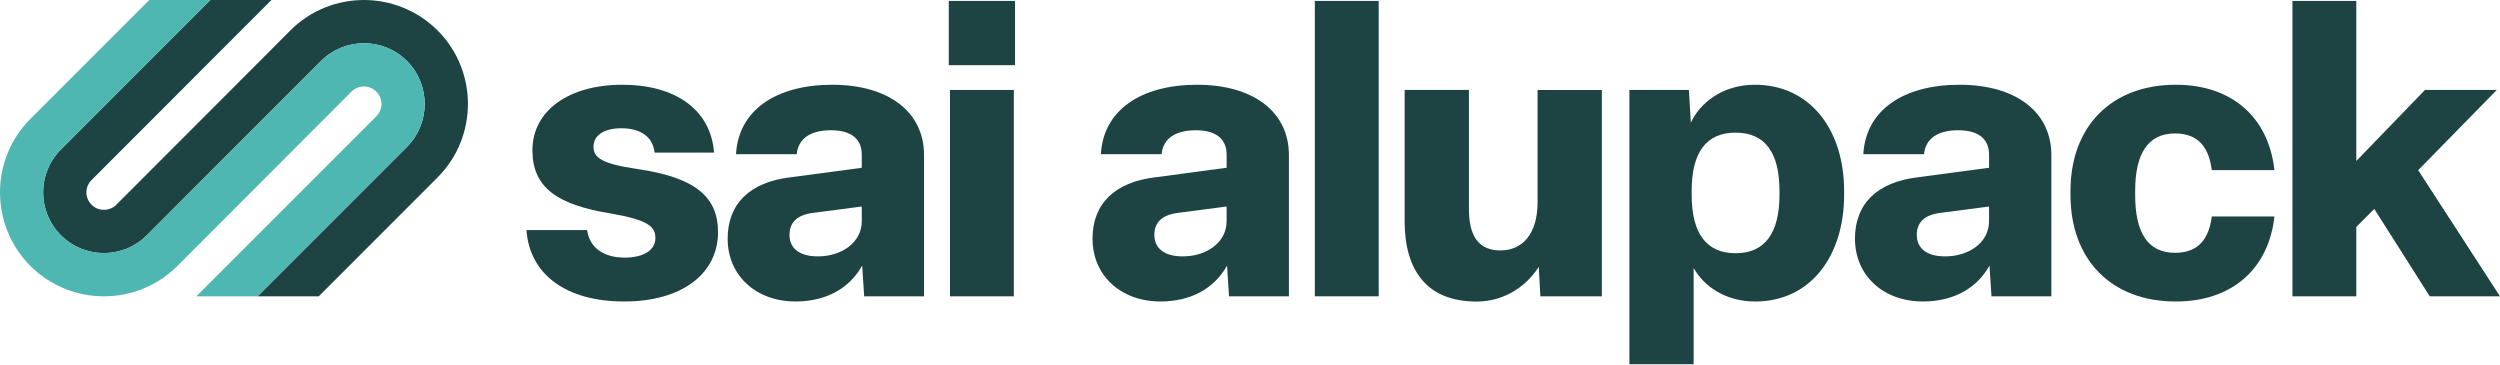
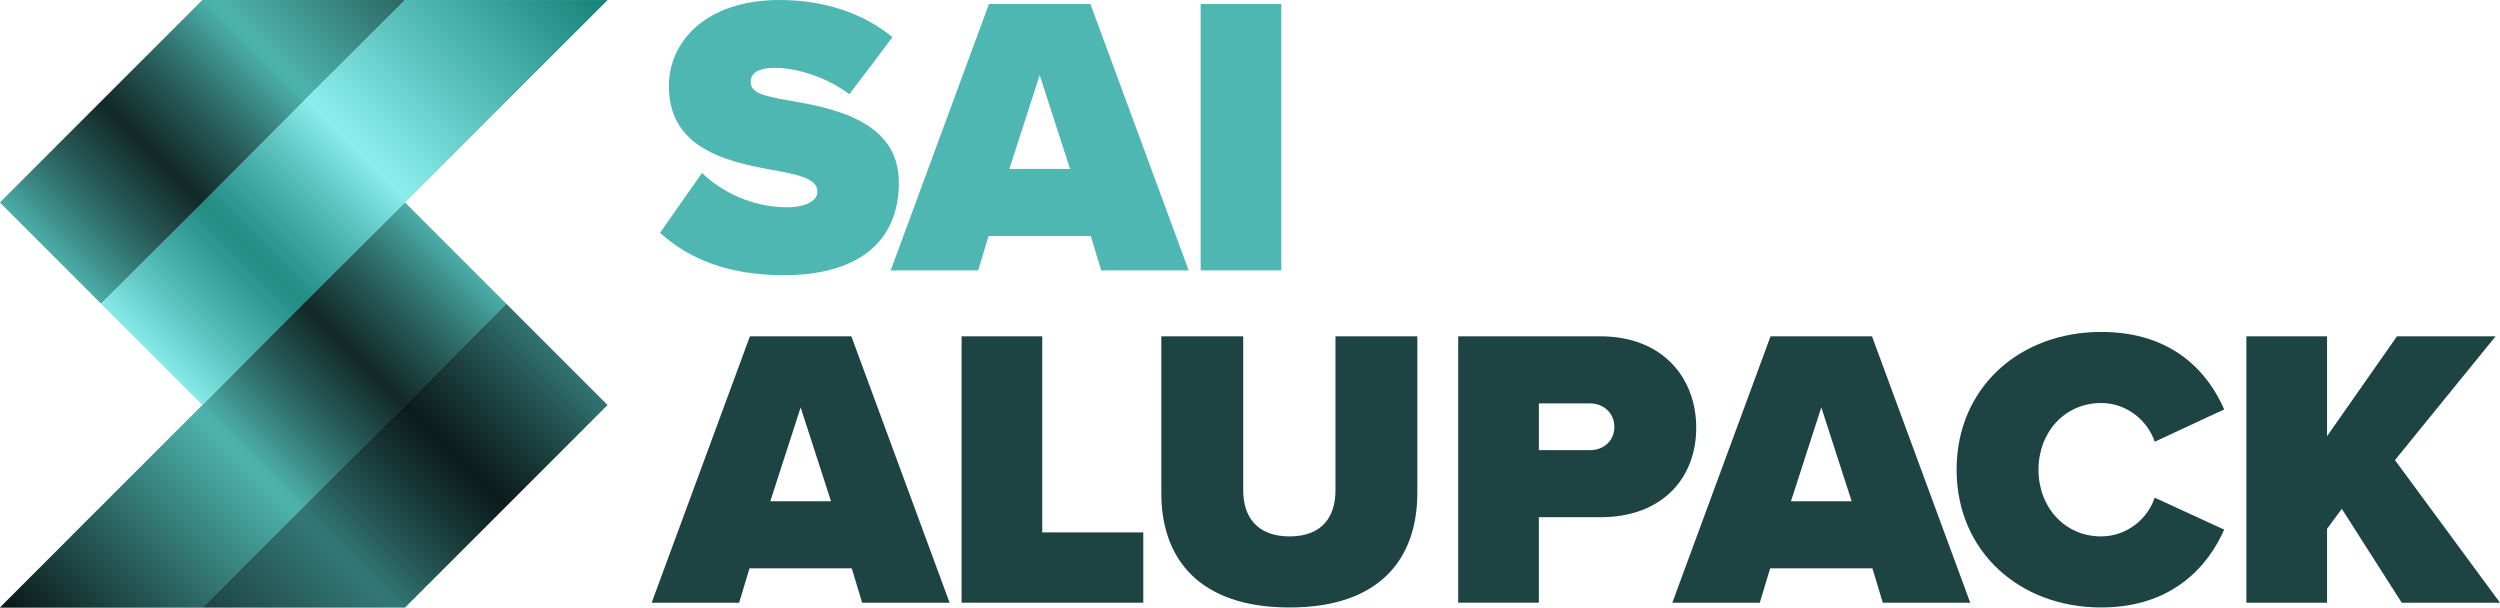
- <svg xmlns="http://www.w3.org/2000/svg" id="Layer_1" data-name="Layer 1" viewBox="0 0 1246 181.5">
+ <svg xmlns="http://www.w3.org/2000/svg" viewBox="0 0 1248.21 303.32">
  <defs>
    <style>
      .cls-1 {
        fill: #4fb7b2;
      }

      .cls-2 {
+         isolation: isolate;
+       }
+ 
+       .cls-3 {
+         fill: #2c6663;
+       }
+ 
+       .cls-4 {
+         mix-blend-mode: overlay;
+         opacity: .74;
+       }
+ 
+       .cls-5 {
        fill: #1d4443;
      }
+ 
+       .cls-6 {
+         fill: url(#linear-gradient);
+       }
    </style>
+     <linearGradient id="linear-gradient" x1="431.63" y1="-448.52" x2="860.56" y2="-448.52" gradientTransform="translate(11.93 925.67) rotate(-45)" gradientUnits="userSpaceOnUse">
+       <stop offset=".01" stop-color="#000" />
+       <stop offset=".32" stop-color="#fff" />
+       <stop offset=".33" stop-color="#fff" />
+       <stop offset=".5" stop-color="#000" stop-opacity=".8" />
+       <stop offset=".67" stop-color="#fff" />
+       <stop offset=".68" stop-color="#fff" />
+       <stop offset=".81" stop-color="#959595" />
+       <stop offset="1" stop-color="#000" />
+     </linearGradient>
  </defs>
-   <path class="cls-2" d="M218.08,88.44l-59.24,59.25h-30.49l74.46-74.46c11.82-11.82,11.82-31.04,0-42.86-11.82-11.76-30.98-11.76-42.8,0l-47.98,47.98-38.86,38.92c-11.82,11.82-30.98,11.82-42.8,0-11.82-11.82-11.82-30.98,0-42.8L104.82,0h30.48L45.64,89.73c-2.22,2.22-2.59,4.8-2.59,6.16s.37,3.94,2.59,6.16c2.22,2.22,4.8,2.53,6.16,2.53s3.94-.31,6.16-2.53L130.87,29.07l13.86-13.92c10.1-10.1,23.4-15.15,36.64-15.15s26.54,5.05,36.7,15.15c20.2,20.2,20.2,53.09,0,73.29Z" />
-   <path class="cls-1" d="M202.8,73.23l-74.46,74.46h-30.49l89.73-89.73c3.39-3.39,3.39-8.93-.06-12.32-3.39-3.39-8.93-3.39-12.32,0l-82.03,82.16-4.74,4.74c-10.1,10.1-23.4,15.15-36.64,15.15s-26.54-5.05-36.64-15.15c-20.2-20.2-20.2-53.09,0-73.29L74.4,0h30.42L30.36,74.46c-11.82,11.82-11.82,30.98,0,42.8,11.82,11.82,30.98,11.82,42.8,0l38.86-38.92,47.98-47.98c11.82-11.76,30.98-11.76,42.8,0,11.82,11.82,11.82,31.04,0,42.86Z" />
-   <path class="cls-2" d="M262.38,114.66h30.24c1.19,8.75,8.16,13.73,18.7,13.73,9.55,0,15.32-3.78,15.32-9.75,0-5.57-3.38-8.95-21.69-12.14-27.45-4.38-39.59-13.13-39.59-31.63,0-19.7,18.1-32.63,44.76-32.63s44.17,12.53,45.76,33.82h-29.64c-.8-7.96-7.16-12.14-16.51-12.14-8.75,0-13.93,3.58-13.93,9.15s4.18,8.55,21.68,11.14c29.05,4.18,40.39,13.93,40.39,31.43,0,20.69-17.91,34.62-46.75,34.62s-47.15-13.33-48.74-35.61Z" />
-   <path class="cls-2" d="M362.65,119.04c0-17.71,11.34-28.25,31.04-30.64l35.81-4.78v-6.56c0-7.56-4.97-12.14-15.32-12.14s-16.31,4.18-17.11,11.94h-30.24c1.19-21.88,19.89-34.62,47.95-34.62s45.76,13.53,45.76,35.01v70.43h-29.84l-.99-15.32c-6.17,11.14-17.71,17.9-33.22,17.9-19.89,0-33.82-13.13-33.82-31.23ZM429.5,110.28v-7.36l-24.27,3.18c-7.96.99-11.74,4.78-11.74,10.94,0,6.76,4.97,10.74,14.13,10.74,11.94,0,21.88-6.96,21.88-17.51Z" />
-   <rect class="cls-2" x="472.87" y=".46" width="33.03" height="32.03" />
-   <rect class="cls-2" x="473.47" y="44.83" width="31.83" height="102.86" />
-   <path class="cls-2" d="M544.5,119.04c0-17.71,11.34-28.25,31.04-30.64l35.81-4.78v-6.56c0-7.56-4.97-12.14-15.32-12.14s-16.31,4.18-17.11,11.94h-30.24c1.19-21.88,19.89-34.62,47.95-34.62s45.76,13.53,45.76,35.01v70.43h-29.84l-.99-15.32c-6.17,11.14-17.71,17.9-33.22,17.9-19.89,0-33.82-13.13-33.82-31.23ZM611.34,110.28v-7.36l-24.27,3.18c-7.96.99-11.74,4.78-11.74,10.94,0,6.76,4.97,10.74,14.13,10.74,11.94,0,21.88-6.96,21.88-17.51Z" />
-   <path class="cls-2" d="M687.14.46v147.22h-31.83V.46h31.83Z" />
-   <path class="cls-2" d="M700.08,110.28V44.83h32.03v59.29c0,13.73,4.97,20.69,15.72,20.69s18.5-7.96,18.5-24.07v-55.9h32.03v102.86h-30.64l-.8-14.72c-5.57,8.75-16.11,17.31-31.04,17.31-24.67,0-35.81-15.52-35.81-39.99Z" />
-   <path class="cls-2" d="M812.09,181.5V44.83h29.64l.99,16.31c4.38-9.55,15.52-18.9,31.83-18.9,27.85,0,44.56,22.68,44.56,52.92v1.99c0,30.44-16.71,53.12-44.36,53.12-14.32,0-25.27-7.16-30.64-16.71v47.95h-32.03ZM886.89,97.15v-1.99c0-19.1-7.16-29.05-21.88-29.05s-21.88,9.95-21.88,29.05v1.99c0,18.9,7.16,29.05,21.88,29.05s21.88-10.15,21.88-29.05Z" />
-   <path class="cls-2" d="M924.5,119.04c0-17.71,11.34-28.25,31.04-30.64l35.81-4.78v-6.56c0-7.56-4.97-12.14-15.32-12.14s-16.31,4.18-17.11,11.94h-30.24c1.19-21.88,19.89-34.62,47.95-34.62s45.76,13.53,45.76,35.01v70.43h-29.84l-.99-15.32c-6.17,11.14-17.71,17.9-33.22,17.9-19.89,0-33.82-13.13-33.82-31.23ZM991.34,110.28v-7.36l-24.27,3.18c-7.96.99-11.74,4.78-11.74,10.94,0,6.76,4.97,10.74,14.13,10.74,11.94,0,21.88-6.96,21.88-17.51Z" />
-   <path class="cls-2" d="M1031.93,97.15v-1.99c0-31.83,20.09-52.92,52.52-52.92,27.65,0,46.16,15.92,49.14,42.57h-31.23c-1.39-10.94-6.37-18.3-18.3-18.3-13.73,0-19.89,10.35-19.89,28.65v1.99c0,18.7,6.17,28.85,19.89,28.85,11.94,0,16.91-7.36,18.3-18.1h31.23c-2.98,26.46-21.49,42.37-49.14,42.37-32.43,0-52.52-21.09-52.52-53.12Z" />
-   <path class="cls-2" d="M1174.38,113.07v34.62h-31.83V.46h31.83v79.78l34.22-35.41h35.81l-39.19,39.99,40.78,62.87h-35.01l-27.65-43.57-8.95,8.95Z" />
+   <g class="cls-2">
+     <g id="Layer_2" data-name="Layer 2">
+       <g id="Layer_1-2" data-name="Layer 1">
+         <g>
+           <g>
+             <polygon class="cls-3" points="202.2 .01 151.64 50.55 50.53 151.65 0 101.1 50.53 50.55 101.09 .01 202.2 .01" />
+             <polygon class="cls-1" points="303.31 .01 252.75 50.55 202.2 101.1 151.64 151.65 101.09 202.21 50.53 151.65 151.64 50.55 202.2 .01 303.31 .01" />
+             <polygon class="cls-3" points="252.75 151.65 101.09 303.32 0 303.32 50.53 252.76 101.09 202.21 151.64 151.65 202.2 101.1 252.75 151.65" />
+             <polygon class="cls-5" points="303.31 202.21 252.75 252.76 202.2 303.32 101.09 303.32 252.75 151.65 303.31 202.21" />
+           </g>
+           <g class="cls-4">
+             <polygon class="cls-6" points="303.3 .02 252.75 50.54 202.19 101.1 303.3 202.21 202.19 303.32 101.08 303.32 0 303.32 50.53 252.76 101.08 202.21 50.53 151.65 0 101.1 50.53 50.54 101.1 0 202.19 .02 303.3 .02" />
+           </g>
+           <g>
+             <path class="cls-1" d="M350.5,86.34c9.97,9.57,24.92,17.15,42.87,17.15,7.58,0,14.75-2.59,14.75-7.78s-5.58-7.78-18.74-10.17c-21.93-3.99-55.43-9.17-55.43-42.47,0-22.53,18.74-43.07,55.23-43.07,21.73,0,41.27,6.18,56.43,18.55l-21.54,28.51c-11.57-8.77-26.52-13.16-37.09-13.16-9.97,0-12.16,3.59-12.16,6.98,0,5.19,5.38,6.98,19.54,9.37,21.93,3.79,54.43,10.17,54.43,40.88s-21.73,46.26-57.43,46.26c-28.31,0-47.65-8.37-61.81-21.14l20.94-29.91Z" />
+             <path class="cls-1" d="M549.81,134.99l-5.19-17.15h-51.05l-5.18,17.15h-43.67L493.78,2h50.65l49.05,133h-43.67ZM519.1,37.49l-15.15,46.86h30.31l-15.16-46.86Z" />
+             <path class="cls-1" d="M599.46,134.99V2h40.28v133h-40.28Z" />
+           </g>
+           <g>
+             <path class="cls-5" d="M430.46,300.92l-5.19-17.15h-51.05l-5.18,17.15h-43.67l49.05-133h50.65l49.05,133h-43.67ZM399.75,203.41l-15.15,46.86h30.31l-15.16-46.86Z" />
+             <path class="cls-5" d="M480.1,300.92v-133h40.28v97.9h50.45v35.1h-90.73Z" />
+             <path class="cls-5" d="M579.84,167.92h40.88v76.97c0,12.76,6.58,22.93,23.13,22.93s22.93-10.17,22.93-22.93v-76.97h40.87v78.16c0,33.1-18.94,57.23-63.81,57.23s-64.01-24.13-64.01-57.03v-78.36Z" />
+             <path class="cls-5" d="M728.05,300.92v-133h70.99c31.1,0,47.86,20.74,47.86,45.66s-16.75,44.66-47.86,44.66h-30.71v42.67h-40.28ZM793.86,201.42h-25.52v23.33h25.52c6.78,0,12.16-4.59,12.16-11.57s-5.38-11.76-12.16-11.76Z" />
+             <path class="cls-5" d="M940.05,300.92l-5.19-17.15h-51.05l-5.18,17.15h-43.67l49.05-133h50.65l49.05,133h-43.67ZM909.35,203.41l-15.15,46.86h30.31l-15.16-46.86Z" />
+             <path class="cls-5" d="M976.9,234.52c0-41.07,31.51-68.79,72.18-68.79,35.89,0,53.44,20.34,61.42,38.68l-34.7,16.15c-3.39-10.37-13.76-19.34-26.72-19.34-18.35,0-31.3,14.76-31.3,33.3s12.96,33.3,31.3,33.3c12.96,0,23.33-8.97,26.72-19.34l34.7,15.95c-7.78,17.75-25.52,38.88-61.42,38.88-40.67,0-72.18-27.92-72.18-68.79Z" />
+             <path class="cls-5" d="M1199.15,300.92l-29.91-46.86-7.38,9.97v36.89h-40.28v-133h40.28v49.85l34.9-49.85h49.25l-50.25,61.81,52.44,71.19h-49.05Z" />
+           </g>
+         </g>
+       </g>
+     </g>
+   </g>
</svg>
